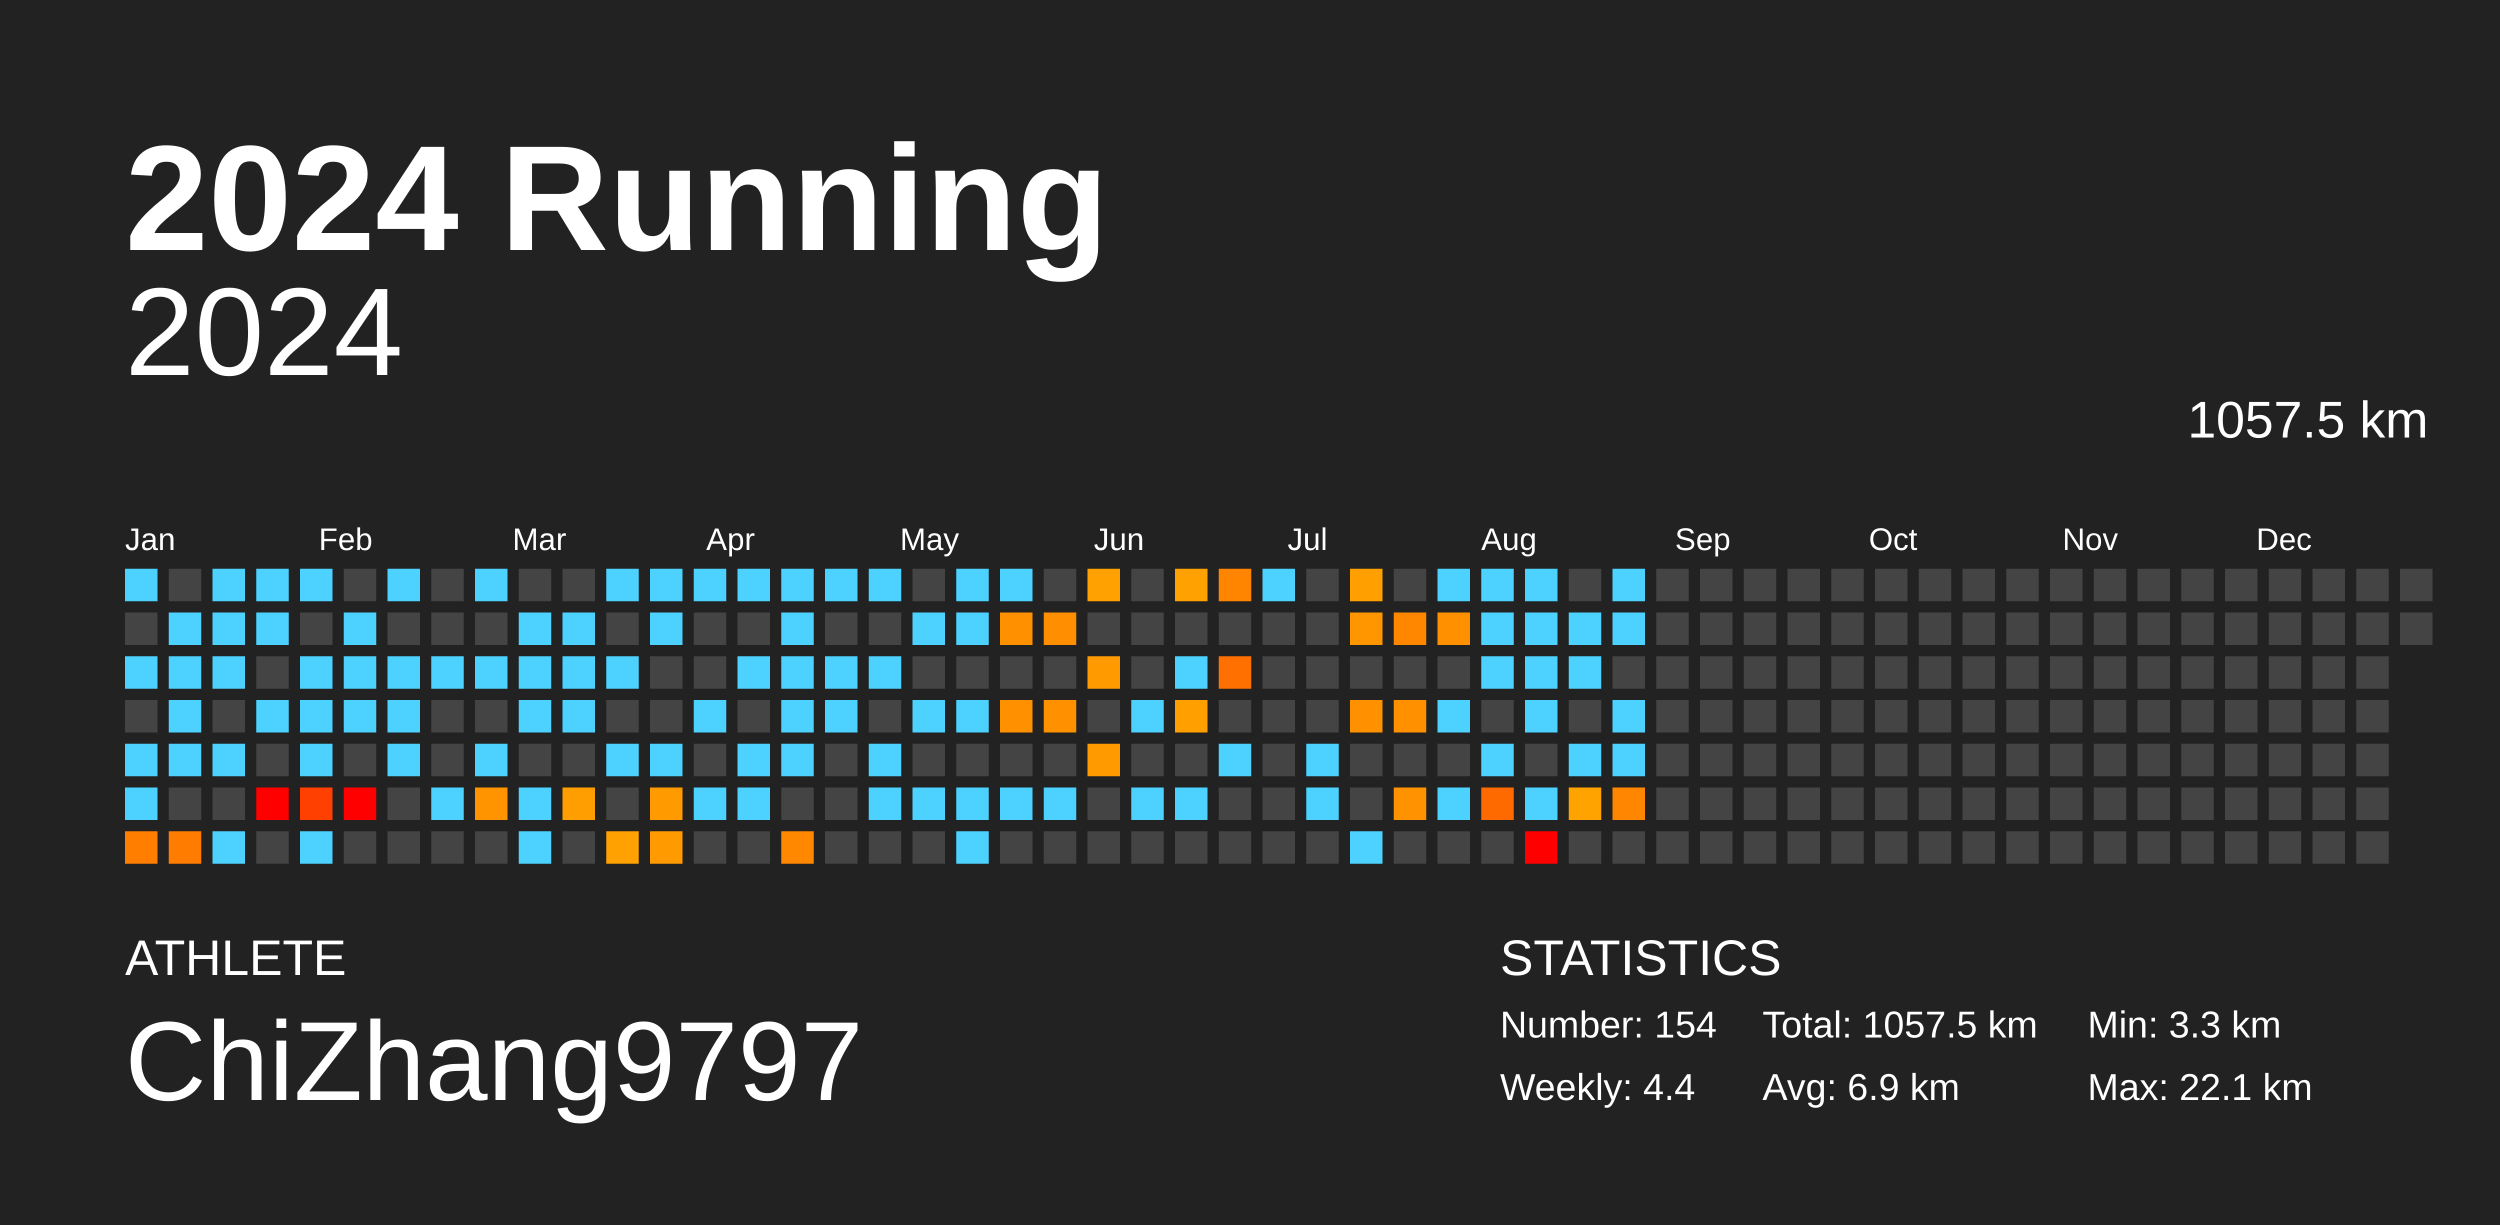
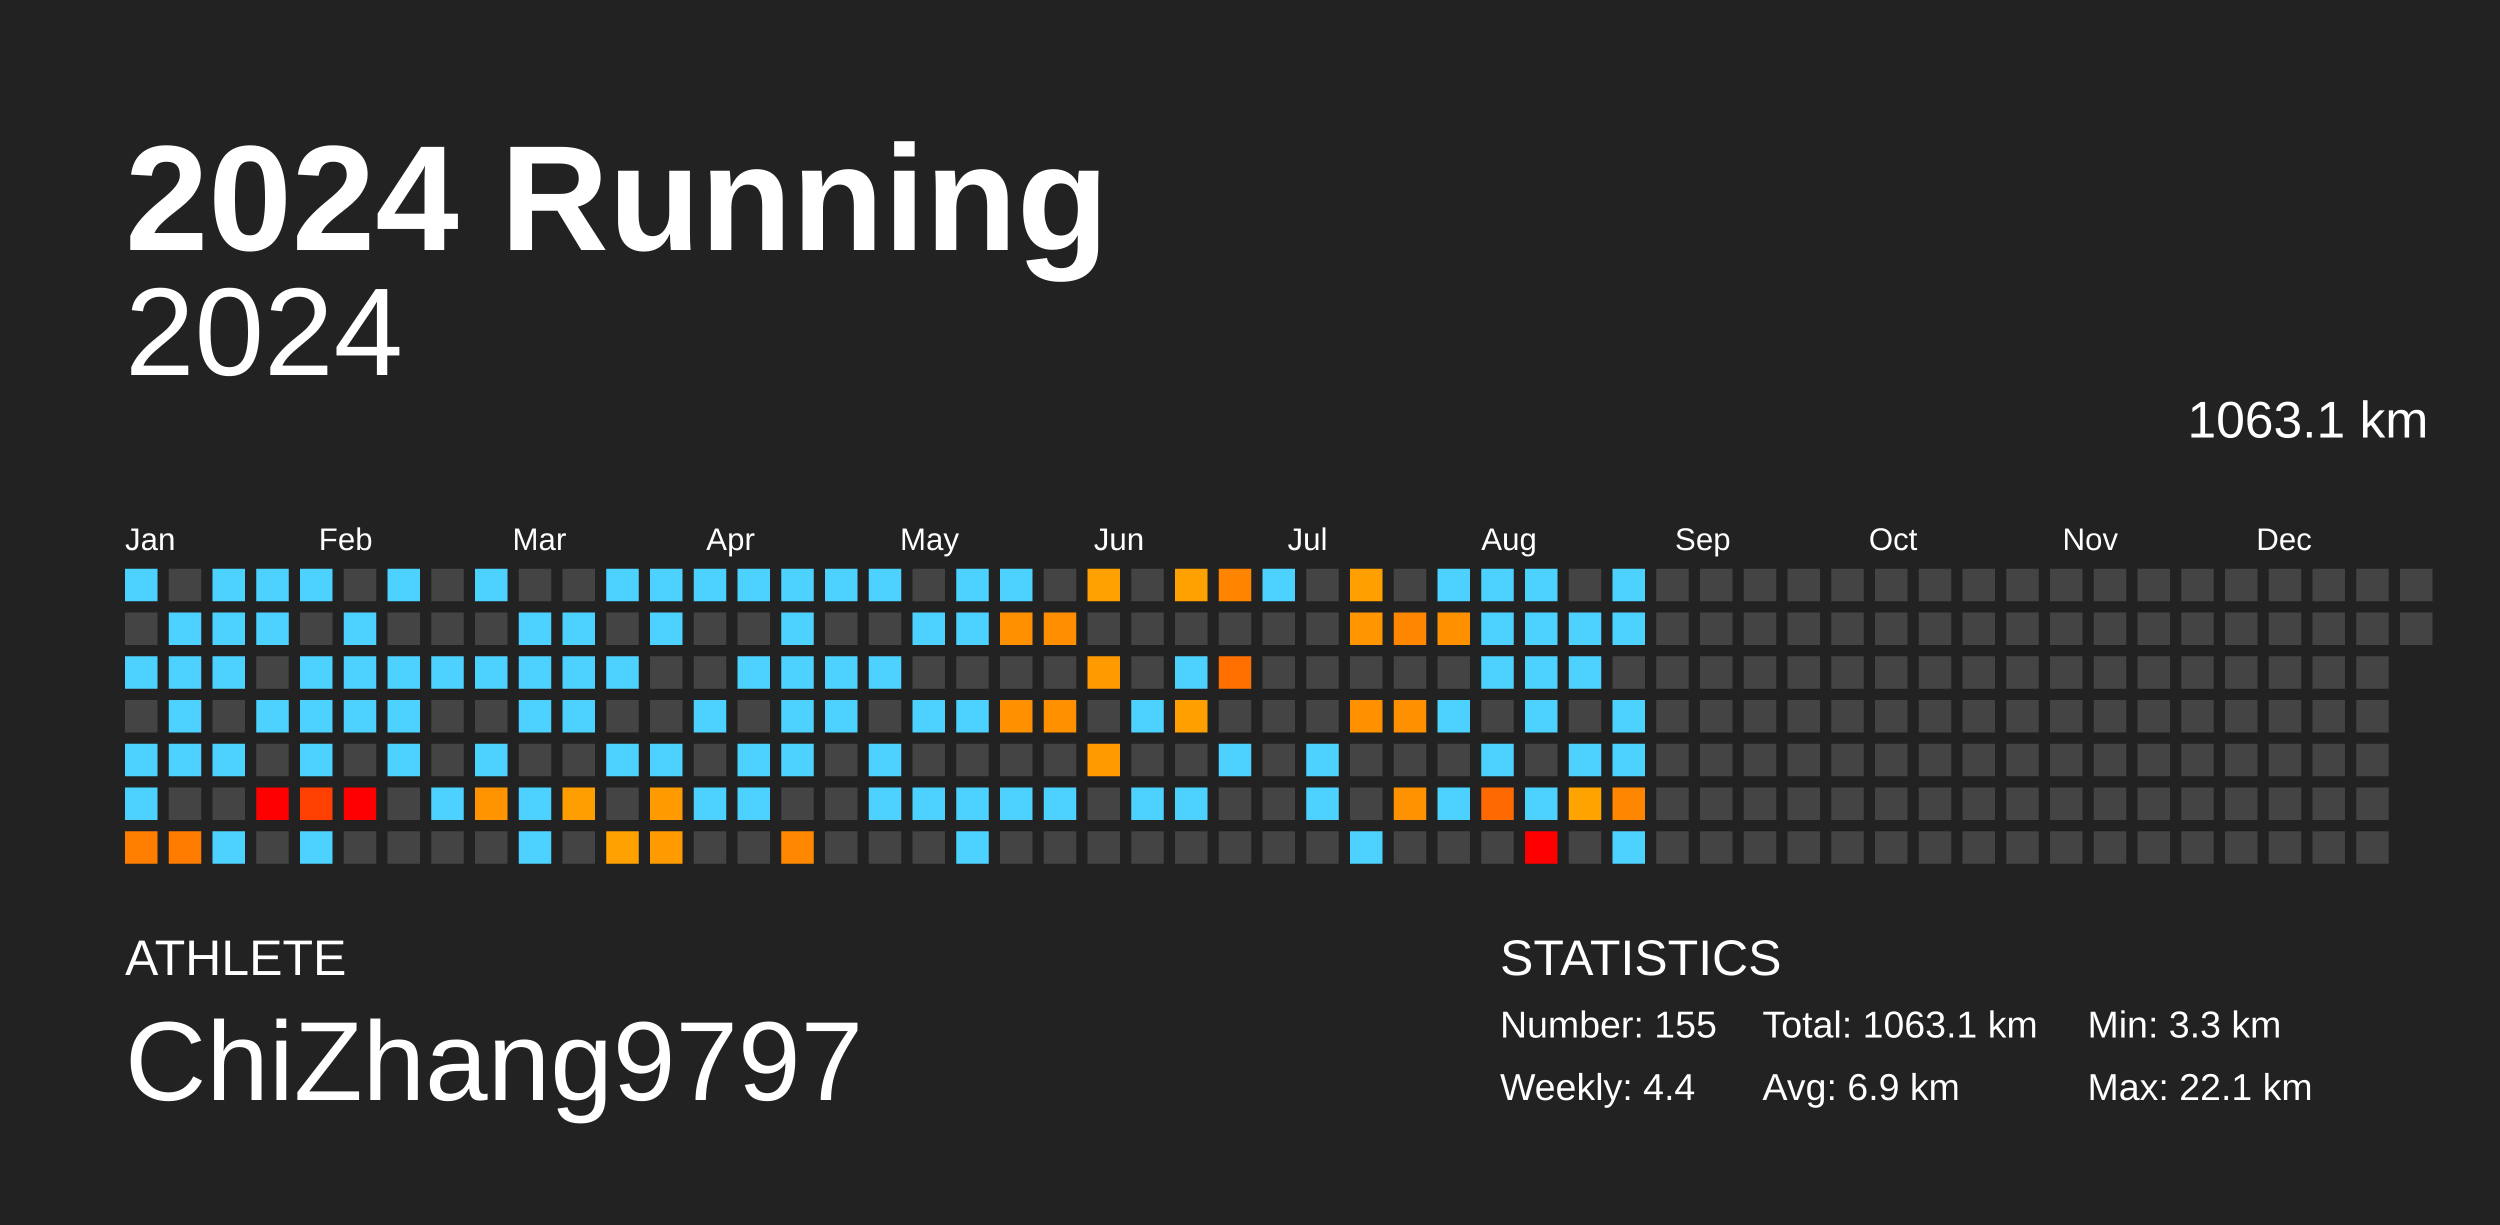
<svg xmlns="http://www.w3.org/2000/svg" baseProfile="full" height="98mm" version="1.1" viewBox="0,0,200,98" width="200mm">
  <defs />
  <rect fill="#222222" height="98" width="200" x="0" y="0" />
  <text fill="#FFFFFF" style="font-size:12px; font-family:Arial; font-weight:bold;" x="10" y="20">2024 Running</text>
  <text fill="#FFFFFF" style="font-size:4px; font-family:Arial" x="10" y="78">ATHLETE</text>
  <text fill="#FFFFFF" style="font-size:9px; font-family:Arial" x="10" y="88">ChiZhang9797</text>
  <text fill="#FFFFFF" style="font-size:4px; font-family:Arial" x="120" y="78">STATISTICS</text>
-   <text fill="#FFFFFF" style="font-size:3px; font-family:Arial" x="120" y="83">Number: 154</text>
+   <text fill="#FFFFFF" style="font-size:3px; font-family:Arial" x="120" y="83">Number: 155</text>
  <text fill="#FFFFFF" style="font-size:3px; font-family:Arial" x="120" y="88">Weekly: 4.4</text>
-   <text fill="#FFFFFF" style="font-size:3px; font-family:Arial" x="141" y="83">Total: 1057.5 km</text>
+   <text fill="#FFFFFF" style="font-size:3px; font-family:Arial" x="141" y="83">Total: 1063.1 km</text>
  <text fill="#FFFFFF" style="font-size:3px; font-family:Arial" x="141" y="88">Avg: 6.9 km</text>
  <text fill="#FFFFFF" style="font-size:3px; font-family:Arial" x="167" y="83">Min: 3.3 km</text>
  <text fill="#FFFFFF" style="font-size:3px; font-family:Arial" x="167" y="88">Max: 22.1 km</text>
  <text alignment-baseline="hanging" fill="#FFFFFF" style="font-size:10.0px; font-family:Arial;" x="10" y="30">2024</text>
-   <text alignment-baseline="hanging" fill="#FFFFFF" style="font-size:4.125px; font-family:Arial;" x="175" y="35">1057.5 km</text>
+   <text alignment-baseline="hanging" fill="#FFFFFF" style="font-size:4.125px; font-family:Arial;" x="175" y="35">1063.1 km</text>
  <text fill="#FFFFFF" style="font-size:2.5px; font-family:Arial" x="10.0" y="44">Jan</text>
  <text fill="#FFFFFF" style="font-size:2.5px; font-family:Arial" x="25.5" y="44">Feb</text>
  <text fill="#FFFFFF" style="font-size:2.5px; font-family:Arial" x="41.0" y="44">Mar</text>
  <text fill="#FFFFFF" style="font-size:2.5px; font-family:Arial" x="56.5" y="44">Apr</text>
  <text fill="#FFFFFF" style="font-size:2.5px; font-family:Arial" x="72.0" y="44">May</text>
  <text fill="#FFFFFF" style="font-size:2.5px; font-family:Arial" x="87.5" y="44">Jun</text>
  <text fill="#FFFFFF" style="font-size:2.5px; font-family:Arial" x="103.0" y="44">Jul</text>
  <text fill="#FFFFFF" style="font-size:2.5px; font-family:Arial" x="118.5" y="44">Aug</text>
  <text fill="#FFFFFF" style="font-size:2.5px; font-family:Arial" x="134.0" y="44">Sep</text>
  <text fill="#FFFFFF" style="font-size:2.5px; font-family:Arial" x="149.5" y="44">Oct</text>
  <text fill="#FFFFFF" style="font-size:2.5px; font-family:Arial" x="165.0" y="44">Nov</text>
  <text fill="#FFFFFF" style="font-size:2.5px; font-family:Arial" x="180.5" y="44">Dec</text>
  <rect fill="#4dd2ff" height="2.6" width="2.6" x="10.0" y="45.5" />
  <rect fill="#444444" height="2.6" width="2.6" x="10.0" y="49.0" />
  <rect fill="#4dd2ff" height="2.6" width="2.6" x="10.0" y="52.5" />
  <rect fill="#444444" height="2.6" width="2.6" x="10.0" y="56.0" />
  <rect fill="#4dd2ff" height="2.6" width="2.6" x="10.0" y="59.5" />
  <rect fill="#4dd2ff" height="2.6" width="2.6" x="10.0" y="63.0" />
  <rect fill="#ff7e00" height="2.6" width="2.6" x="10.0" y="66.5" />
  <rect fill="#444444" height="2.6" width="2.6" x="13.5" y="45.5" />
  <rect fill="#4dd2ff" height="2.6" width="2.6" x="13.5" y="49.0" />
  <rect fill="#4dd2ff" height="2.6" width="2.6" x="13.5" y="52.5" />
  <rect fill="#4dd2ff" height="2.6" width="2.6" x="13.5" y="56.0" />
  <rect fill="#4dd2ff" height="2.6" width="2.6" x="13.5" y="59.5" />
  <rect fill="#444444" height="2.6" width="2.6" x="13.5" y="63.0" />
  <rect fill="#ff7c00" height="2.6" width="2.6" x="13.5" y="66.5" />
  <rect fill="#4dd2ff" height="2.6" width="2.6" x="17.0" y="45.5" />
  <rect fill="#4dd2ff" height="2.6" width="2.6" x="17.0" y="49.0" />
  <rect fill="#4dd2ff" height="2.6" width="2.6" x="17.0" y="52.5" />
  <rect fill="#444444" height="2.6" width="2.6" x="17.0" y="56.0" />
  <rect fill="#4dd2ff" height="2.6" width="2.6" x="17.0" y="59.5" />
  <rect fill="#444444" height="2.6" width="2.6" x="17.0" y="63.0" />
  <rect fill="#4dd2ff" height="2.6" width="2.6" x="17.0" y="66.5" />
  <rect fill="#4dd2ff" height="2.6" width="2.6" x="20.5" y="45.5" />
  <rect fill="#4dd2ff" height="2.6" width="2.6" x="20.5" y="49.0" />
  <rect fill="#444444" height="2.6" width="2.6" x="20.5" y="52.5" />
  <rect fill="#4dd2ff" height="2.6" width="2.6" x="20.5" y="56.0" />
  <rect fill="#444444" height="2.6" width="2.6" x="20.5" y="59.5" />
  <rect fill="red" height="2.6" width="2.6" x="20.5" y="63.0" />
  <rect fill="#444444" height="2.6" width="2.6" x="20.5" y="66.5" />
  <rect fill="#4dd2ff" height="2.6" width="2.6" x="24.0" y="45.5" />
  <rect fill="#444444" height="2.6" width="2.6" x="24.0" y="49.0" />
  <rect fill="#4dd2ff" height="2.6" width="2.6" x="24.0" y="52.5" />
  <rect fill="#4dd2ff" height="2.6" width="2.6" x="24.0" y="56.0" />
  <rect fill="#4dd2ff" height="2.6" width="2.6" x="24.0" y="59.5" />
  <rect fill="#ff4000" height="2.6" width="2.6" x="24.0" y="63.0" />
  <rect fill="#4dd2ff" height="2.6" width="2.6" x="24.0" y="66.5" />
  <rect fill="#444444" height="2.6" width="2.6" x="27.5" y="45.5" />
  <rect fill="#4dd2ff" height="2.6" width="2.6" x="27.5" y="49.0" />
  <rect fill="#4dd2ff" height="2.6" width="2.6" x="27.5" y="52.5" />
  <rect fill="#4dd2ff" height="2.6" width="2.6" x="27.5" y="56.0" />
  <rect fill="#444444" height="2.6" width="2.6" x="27.5" y="59.5" />
  <rect fill="red" height="2.6" width="2.6" x="27.5" y="63.0" />
  <rect fill="#444444" height="2.6" width="2.6" x="27.5" y="66.5" />
  <rect fill="#4dd2ff" height="2.6" width="2.6" x="31.0" y="45.5" />
  <rect fill="#444444" height="2.6" width="2.6" x="31.0" y="49.0" />
  <rect fill="#4dd2ff" height="2.6" width="2.6" x="31.0" y="52.5" />
  <rect fill="#4dd2ff" height="2.6" width="2.6" x="31.0" y="56.0" />
  <rect fill="#4dd2ff" height="2.6" width="2.6" x="31.0" y="59.5" />
  <rect fill="#444444" height="2.6" width="2.6" x="31.0" y="63.0" />
  <rect fill="#444444" height="2.6" width="2.6" x="31.0" y="66.5" />
  <rect fill="#444444" height="2.6" width="2.6" x="34.5" y="45.5" />
  <rect fill="#444444" height="2.6" width="2.6" x="34.5" y="49.0" />
  <rect fill="#4dd2ff" height="2.6" width="2.6" x="34.5" y="52.5" />
  <rect fill="#444444" height="2.6" width="2.6" x="34.5" y="56.0" />
  <rect fill="#444444" height="2.6" width="2.6" x="34.5" y="59.5" />
  <rect fill="#4dd2ff" height="2.6" width="2.6" x="34.5" y="63.0" />
  <rect fill="#444444" height="2.6" width="2.6" x="34.5" y="66.5" />
  <rect fill="#4dd2ff" height="2.6" width="2.6" x="38.0" y="45.5" />
  <rect fill="#444444" height="2.6" width="2.6" x="38.0" y="49.0" />
  <rect fill="#4dd2ff" height="2.6" width="2.6" x="38.0" y="52.5" />
  <rect fill="#444444" height="2.6" width="2.6" x="38.0" y="56.0" />
  <rect fill="#4dd2ff" height="2.6" width="2.6" x="38.0" y="59.5" />
  <rect fill="#ff9300" height="2.6" width="2.6" x="38.0" y="63.0" />
  <rect fill="#444444" height="2.6" width="2.6" x="38.0" y="66.5" />
  <rect fill="#444444" height="2.6" width="2.6" x="41.5" y="45.5" />
  <rect fill="#4dd2ff" height="2.6" width="2.6" x="41.5" y="49.0" />
  <rect fill="#4dd2ff" height="2.6" width="2.6" x="41.5" y="52.5" />
  <rect fill="#4dd2ff" height="2.6" width="2.6" x="41.5" y="56.0" />
  <rect fill="#444444" height="2.6" width="2.6" x="41.5" y="59.5" />
  <rect fill="#4dd2ff" height="2.6" width="2.6" x="41.5" y="63.0" />
  <rect fill="#4dd2ff" height="2.6" width="2.6" x="41.5" y="66.5" />
  <rect fill="#444444" height="2.6" width="2.6" x="45.0" y="45.5" />
  <rect fill="#4dd2ff" height="2.6" width="2.6" x="45.0" y="49.0" />
  <rect fill="#4dd2ff" height="2.6" width="2.6" x="45.0" y="52.5" />
  <rect fill="#4dd2ff" height="2.6" width="2.6" x="45.0" y="56.0" />
  <rect fill="#444444" height="2.6" width="2.6" x="45.0" y="59.5" />
  <rect fill="#ff9e00" height="2.6" width="2.6" x="45.0" y="63.0" />
  <rect fill="#444444" height="2.6" width="2.6" x="45.0" y="66.5" />
  <rect fill="#4dd2ff" height="2.6" width="2.6" x="48.5" y="45.5" />
  <rect fill="#444444" height="2.6" width="2.6" x="48.5" y="49.0" />
  <rect fill="#4dd2ff" height="2.6" width="2.6" x="48.5" y="52.5" />
  <rect fill="#444444" height="2.6" width="2.6" x="48.5" y="56.0" />
  <rect fill="#4dd2ff" height="2.6" width="2.6" x="48.5" y="59.5" />
  <rect fill="#444444" height="2.6" width="2.6" x="48.5" y="63.0" />
  <rect fill="#ffa100" height="2.6" width="2.6" x="48.5" y="66.5" />
  <rect fill="#4dd2ff" height="2.6" width="2.6" x="52.0" y="45.5" />
  <rect fill="#4dd2ff" height="2.6" width="2.6" x="52.0" y="49.0" />
  <rect fill="#444444" height="2.6" width="2.6" x="52.0" y="52.5" />
  <rect fill="#444444" height="2.6" width="2.6" x="52.0" y="56.0" />
  <rect fill="#4dd2ff" height="2.6" width="2.6" x="52.0" y="59.5" />
  <rect fill="#ff9b00" height="2.6" width="2.6" x="52.0" y="63.0" />
  <rect fill="#ff9b00" height="2.6" width="2.6" x="52.0" y="66.5" />
  <rect fill="#4dd2ff" height="2.6" width="2.6" x="55.5" y="45.5" />
  <rect fill="#444444" height="2.6" width="2.6" x="55.5" y="49.0" />
  <rect fill="#444444" height="2.6" width="2.6" x="55.5" y="52.5" />
  <rect fill="#4dd2ff" height="2.6" width="2.6" x="55.5" y="56.0" />
  <rect fill="#444444" height="2.6" width="2.6" x="55.5" y="59.5" />
  <rect fill="#4dd2ff" height="2.6" width="2.6" x="55.5" y="63.0" />
  <rect fill="#444444" height="2.6" width="2.6" x="55.5" y="66.5" />
  <rect fill="#4dd2ff" height="2.6" width="2.6" x="59.0" y="45.5" />
  <rect fill="#444444" height="2.6" width="2.6" x="59.0" y="49.0" />
  <rect fill="#4dd2ff" height="2.6" width="2.6" x="59.0" y="52.5" />
  <rect fill="#444444" height="2.6" width="2.6" x="59.0" y="56.0" />
  <rect fill="#4dd2ff" height="2.6" width="2.6" x="59.0" y="59.5" />
  <rect fill="#4dd2ff" height="2.6" width="2.6" x="59.0" y="63.0" />
  <rect fill="#444444" height="2.6" width="2.6" x="59.0" y="66.5" />
  <rect fill="#4dd2ff" height="2.6" width="2.6" x="62.5" y="45.5" />
  <rect fill="#4dd2ff" height="2.6" width="2.6" x="62.5" y="49.0" />
  <rect fill="#4dd2ff" height="2.6" width="2.6" x="62.5" y="52.5" />
  <rect fill="#4dd2ff" height="2.6" width="2.6" x="62.5" y="56.0" />
  <rect fill="#4dd2ff" height="2.6" width="2.6" x="62.5" y="59.5" />
  <rect fill="#444444" height="2.6" width="2.6" x="62.5" y="63.0" />
  <rect fill="#ff8800" height="2.6" width="2.6" x="62.5" y="66.5" />
  <rect fill="#4dd2ff" height="2.6" width="2.6" x="66.0" y="45.5" />
  <rect fill="#444444" height="2.6" width="2.6" x="66.0" y="49.0" />
  <rect fill="#4dd2ff" height="2.6" width="2.6" x="66.0" y="52.5" />
  <rect fill="#4dd2ff" height="2.6" width="2.6" x="66.0" y="56.0" />
  <rect fill="#444444" height="2.6" width="2.6" x="66.0" y="59.5" />
  <rect fill="#444444" height="2.6" width="2.6" x="66.0" y="63.0" />
  <rect fill="#444444" height="2.6" width="2.6" x="66.0" y="66.5" />
  <rect fill="#4dd2ff" height="2.6" width="2.6" x="69.5" y="45.5" />
  <rect fill="#444444" height="2.6" width="2.6" x="69.5" y="49.0" />
  <rect fill="#4dd2ff" height="2.6" width="2.6" x="69.5" y="52.5" />
  <rect fill="#444444" height="2.6" width="2.6" x="69.5" y="56.0" />
  <rect fill="#4dd2ff" height="2.6" width="2.6" x="69.5" y="59.5" />
  <rect fill="#4dd2ff" height="2.6" width="2.6" x="69.5" y="63.0" />
  <rect fill="#444444" height="2.6" width="2.6" x="69.5" y="66.5" />
  <rect fill="#444444" height="2.6" width="2.6" x="73.0" y="45.5" />
  <rect fill="#4dd2ff" height="2.6" width="2.6" x="73.0" y="49.0" />
  <rect fill="#444444" height="2.6" width="2.6" x="73.0" y="52.5" />
  <rect fill="#4dd2ff" height="2.6" width="2.6" x="73.0" y="56.0" />
  <rect fill="#444444" height="2.6" width="2.6" x="73.0" y="59.5" />
  <rect fill="#4dd2ff" height="2.6" width="2.6" x="73.0" y="63.0" />
  <rect fill="#444444" height="2.6" width="2.6" x="73.0" y="66.5" />
  <rect fill="#4dd2ff" height="2.6" width="2.6" x="76.5" y="45.5" />
  <rect fill="#4dd2ff" height="2.6" width="2.6" x="76.5" y="49.0" />
  <rect fill="#444444" height="2.6" width="2.6" x="76.5" y="52.5" />
  <rect fill="#4dd2ff" height="2.6" width="2.6" x="76.5" y="56.0" />
  <rect fill="#444444" height="2.6" width="2.6" x="76.5" y="59.5" />
  <rect fill="#4dd2ff" height="2.6" width="2.6" x="76.5" y="63.0" />
  <rect fill="#4dd2ff" height="2.6" width="2.6" x="76.5" y="66.5" />
  <rect fill="#4dd2ff" height="2.6" width="2.6" x="80.0" y="45.5" />
  <rect fill="#ff9000" height="2.6" width="2.6" x="80.0" y="49.0" />
  <rect fill="#444444" height="2.6" width="2.6" x="80.0" y="52.5" />
  <rect fill="#ff9000" height="2.6" width="2.6" x="80.0" y="56.0" />
  <rect fill="#444444" height="2.6" width="2.6" x="80.0" y="59.5" />
  <rect fill="#4dd2ff" height="2.6" width="2.6" x="80.0" y="63.0" />
  <rect fill="#444444" height="2.6" width="2.6" x="80.0" y="66.5" />
  <rect fill="#444444" height="2.6" width="2.6" x="83.5" y="45.5" />
  <rect fill="#ff8e00" height="2.6" width="2.6" x="83.5" y="49.0" />
  <rect fill="#444444" height="2.6" width="2.6" x="83.5" y="52.5" />
  <rect fill="#ff9100" height="2.6" width="2.6" x="83.5" y="56.0" />
  <rect fill="#444444" height="2.6" width="2.6" x="83.5" y="59.5" />
  <rect fill="#4dd2ff" height="2.6" width="2.6" x="83.5" y="63.0" />
  <rect fill="#444444" height="2.6" width="2.6" x="83.5" y="66.5" />
  <rect fill="#ffa100" height="2.6" width="2.6" x="87.0" y="45.5" />
  <rect fill="#444444" height="2.6" width="2.6" x="87.0" y="49.0" />
  <rect fill="#ff9b00" height="2.6" width="2.6" x="87.0" y="52.5" />
  <rect fill="#444444" height="2.6" width="2.6" x="87.0" y="56.0" />
  <rect fill="#ff9b00" height="2.6" width="2.6" x="87.0" y="59.5" />
  <rect fill="#444444" height="2.6" width="2.6" x="87.0" y="63.0" />
  <rect fill="#444444" height="2.6" width="2.6" x="87.0" y="66.5" />
  <rect fill="#444444" height="2.6" width="2.6" x="90.5" y="45.5" />
  <rect fill="#444444" height="2.6" width="2.6" x="90.5" y="49.0" />
  <rect fill="#444444" height="2.6" width="2.6" x="90.5" y="52.5" />
  <rect fill="#4dd2ff" height="2.6" width="2.6" x="90.5" y="56.0" />
  <rect fill="#444444" height="2.6" width="2.6" x="90.5" y="59.5" />
  <rect fill="#4dd2ff" height="2.6" width="2.6" x="90.5" y="63.0" />
  <rect fill="#444444" height="2.6" width="2.6" x="90.5" y="66.5" />
  <rect fill="#ffa100" height="2.6" width="2.6" x="94.0" y="45.5" />
  <rect fill="#444444" height="2.6" width="2.6" x="94.0" y="49.0" />
  <rect fill="#4dd2ff" height="2.6" width="2.6" x="94.0" y="52.5" />
  <rect fill="#ffa000" height="2.6" width="2.6" x="94.0" y="56.0" />
  <rect fill="#444444" height="2.6" width="2.6" x="94.0" y="59.5" />
  <rect fill="#4dd2ff" height="2.6" width="2.6" x="94.0" y="63.0" />
  <rect fill="#444444" height="2.6" width="2.6" x="94.0" y="66.5" />
  <rect fill="#ff8500" height="2.6" width="2.6" x="97.5" y="45.5" />
  <rect fill="#444444" height="2.6" width="2.6" x="97.5" y="49.0" />
  <rect fill="#ff7000" height="2.6" width="2.6" x="97.5" y="52.5" />
  <rect fill="#444444" height="2.6" width="2.6" x="97.5" y="56.0" />
  <rect fill="#4dd2ff" height="2.6" width="2.6" x="97.5" y="59.5" />
  <rect fill="#444444" height="2.6" width="2.6" x="97.5" y="63.0" />
  <rect fill="#444444" height="2.6" width="2.6" x="97.5" y="66.5" />
  <rect fill="#4dd2ff" height="2.6" width="2.6" x="101.0" y="45.5" />
  <rect fill="#444444" height="2.6" width="2.6" x="101.0" y="49.0" />
  <rect fill="#444444" height="2.6" width="2.6" x="101.0" y="52.5" />
  <rect fill="#444444" height="2.6" width="2.6" x="101.0" y="56.0" />
  <rect fill="#444444" height="2.6" width="2.6" x="101.0" y="59.5" />
  <rect fill="#444444" height="2.6" width="2.6" x="101.0" y="63.0" />
  <rect fill="#444444" height="2.6" width="2.6" x="101.0" y="66.5" />
  <rect fill="#444444" height="2.6" width="2.6" x="104.5" y="45.5" />
  <rect fill="#444444" height="2.6" width="2.6" x="104.5" y="49.0" />
  <rect fill="#444444" height="2.6" width="2.6" x="104.5" y="52.5" />
  <rect fill="#444444" height="2.6" width="2.6" x="104.5" y="56.0" />
  <rect fill="#4dd2ff" height="2.6" width="2.6" x="104.5" y="59.5" />
  <rect fill="#4dd2ff" height="2.6" width="2.6" x="104.5" y="63.0" />
  <rect fill="#444444" height="2.6" width="2.6" x="104.5" y="66.5" />
  <rect fill="#ffa000" height="2.6" width="2.6" x="108.0" y="45.5" />
  <rect fill="#ff9600" height="2.6" width="2.6" x="108.0" y="49.0" />
  <rect fill="#444444" height="2.6" width="2.6" x="108.0" y="52.5" />
  <rect fill="#ff9100" height="2.6" width="2.6" x="108.0" y="56.0" />
  <rect fill="#444444" height="2.6" width="2.6" x="108.0" y="59.5" />
  <rect fill="#444444" height="2.6" width="2.6" x="108.0" y="63.0" />
  <rect fill="#4dd2ff" height="2.6" width="2.6" x="108.0" y="66.5" />
  <rect fill="#444444" height="2.6" width="2.6" x="111.5" y="45.5" />
  <rect fill="#ff8700" height="2.6" width="2.6" x="111.5" y="49.0" />
  <rect fill="#444444" height="2.6" width="2.6" x="111.5" y="52.5" />
  <rect fill="#ff9000" height="2.6" width="2.6" x="111.5" y="56.0" />
  <rect fill="#444444" height="2.6" width="2.6" x="111.5" y="59.5" />
  <rect fill="#ff9200" height="2.6" width="2.6" x="111.5" y="63.0" />
  <rect fill="#444444" height="2.6" width="2.6" x="111.5" y="66.5" />
  <rect fill="#4dd2ff" height="2.6" width="2.6" x="115.0" y="45.5" />
  <rect fill="#ff9100" height="2.6" width="2.6" x="115.0" y="49.0" />
  <rect fill="#444444" height="2.6" width="2.6" x="115.0" y="52.5" />
  <rect fill="#4dd2ff" height="2.6" width="2.6" x="115.0" y="56.0" />
  <rect fill="#444444" height="2.6" width="2.6" x="115.0" y="59.5" />
  <rect fill="#4dd2ff" height="2.6" width="2.6" x="115.0" y="63.0" />
  <rect fill="#444444" height="2.6" width="2.6" x="115.0" y="66.5" />
  <rect fill="#4dd2ff" height="2.6" width="2.6" x="118.5" y="45.5" />
  <rect fill="#4dd2ff" height="2.6" width="2.6" x="118.5" y="49.0" />
  <rect fill="#4dd2ff" height="2.6" width="2.6" x="118.5" y="52.5" />
  <rect fill="#444444" height="2.6" width="2.6" x="118.5" y="56.0" />
  <rect fill="#4dd2ff" height="2.6" width="2.6" x="118.5" y="59.5" />
  <rect fill="#ff6a00" height="2.6" width="2.6" x="118.5" y="63.0" />
  <rect fill="#444444" height="2.6" width="2.6" x="118.5" y="66.5" />
  <rect fill="#4dd2ff" height="2.6" width="2.6" x="122.0" y="45.5" />
  <rect fill="#4dd2ff" height="2.6" width="2.6" x="122.0" y="49.0" />
  <rect fill="#4dd2ff" height="2.6" width="2.6" x="122.0" y="52.5" />
  <rect fill="#4dd2ff" height="2.6" width="2.6" x="122.0" y="56.0" />
  <rect fill="#444444" height="2.6" width="2.6" x="122.0" y="59.5" />
  <rect fill="#4dd2ff" height="2.6" width="2.6" x="122.0" y="63.0" />
  <rect fill="red" height="2.6" width="2.6" x="122.0" y="66.5" />
  <rect fill="#444444" height="2.6" width="2.6" x="125.5" y="45.5" />
  <rect fill="#4dd2ff" height="2.6" width="2.6" x="125.5" y="49.0" />
  <rect fill="#4dd2ff" height="2.6" width="2.6" x="125.5" y="52.5" />
  <rect fill="#444444" height="2.6" width="2.6" x="125.5" y="56.0" />
  <rect fill="#4dd2ff" height="2.6" width="2.6" x="125.5" y="59.5" />
  <rect fill="#ffa300" height="2.6" width="2.6" x="125.5" y="63.0" />
  <rect fill="#444444" height="2.6" width="2.6" x="125.5" y="66.5" />
  <rect fill="#4dd2ff" height="2.6" width="2.6" x="129.0" y="45.5" />
  <rect fill="#4dd2ff" height="2.6" width="2.6" x="129.0" y="49.0" />
  <rect fill="#444444" height="2.6" width="2.6" x="129.0" y="52.5" />
  <rect fill="#4dd2ff" height="2.6" width="2.6" x="129.0" y="56.0" />
  <rect fill="#4dd2ff" height="2.6" width="2.6" x="129.0" y="59.5" />
  <rect fill="#ff8600" height="2.6" width="2.6" x="129.0" y="63.0" />
-   <rect fill="#444444" height="2.6" width="2.6" x="129.0" y="66.5" />
+   <rect fill="#4dd2ff" height="2.6" width="2.6" x="129.0" y="66.5" />
  <rect fill="#444444" height="2.6" width="2.6" x="132.5" y="45.5" />
  <rect fill="#444444" height="2.6" width="2.6" x="132.5" y="49.0" />
  <rect fill="#444444" height="2.6" width="2.6" x="132.5" y="52.5" />
  <rect fill="#444444" height="2.6" width="2.6" x="132.5" y="56.0" />
  <rect fill="#444444" height="2.6" width="2.6" x="132.5" y="59.5" />
  <rect fill="#444444" height="2.6" width="2.6" x="132.5" y="63.0" />
  <rect fill="#444444" height="2.6" width="2.6" x="132.5" y="66.5" />
  <rect fill="#444444" height="2.6" width="2.6" x="136.0" y="45.5" />
  <rect fill="#444444" height="2.6" width="2.6" x="136.0" y="49.0" />
  <rect fill="#444444" height="2.6" width="2.6" x="136.0" y="52.5" />
  <rect fill="#444444" height="2.6" width="2.6" x="136.0" y="56.0" />
  <rect fill="#444444" height="2.6" width="2.6" x="136.0" y="59.5" />
  <rect fill="#444444" height="2.6" width="2.6" x="136.0" y="63.0" />
  <rect fill="#444444" height="2.6" width="2.6" x="136.0" y="66.5" />
  <rect fill="#444444" height="2.6" width="2.6" x="139.5" y="45.5" />
  <rect fill="#444444" height="2.6" width="2.6" x="139.5" y="49.0" />
  <rect fill="#444444" height="2.6" width="2.6" x="139.5" y="52.5" />
  <rect fill="#444444" height="2.6" width="2.6" x="139.5" y="56.0" />
  <rect fill="#444444" height="2.6" width="2.6" x="139.5" y="59.5" />
  <rect fill="#444444" height="2.6" width="2.6" x="139.5" y="63.0" />
  <rect fill="#444444" height="2.6" width="2.6" x="139.5" y="66.5" />
  <rect fill="#444444" height="2.6" width="2.6" x="143.0" y="45.5" />
  <rect fill="#444444" height="2.6" width="2.6" x="143.0" y="49.0" />
  <rect fill="#444444" height="2.6" width="2.6" x="143.0" y="52.5" />
  <rect fill="#444444" height="2.6" width="2.6" x="143.0" y="56.0" />
  <rect fill="#444444" height="2.6" width="2.6" x="143.0" y="59.5" />
  <rect fill="#444444" height="2.6" width="2.6" x="143.0" y="63.0" />
  <rect fill="#444444" height="2.6" width="2.6" x="143.0" y="66.5" />
  <rect fill="#444444" height="2.6" width="2.6" x="146.5" y="45.5" />
  <rect fill="#444444" height="2.6" width="2.6" x="146.5" y="49.0" />
  <rect fill="#444444" height="2.6" width="2.6" x="146.5" y="52.5" />
  <rect fill="#444444" height="2.6" width="2.6" x="146.5" y="56.0" />
  <rect fill="#444444" height="2.6" width="2.6" x="146.5" y="59.5" />
  <rect fill="#444444" height="2.6" width="2.6" x="146.5" y="63.0" />
  <rect fill="#444444" height="2.6" width="2.6" x="146.5" y="66.5" />
  <rect fill="#444444" height="2.6" width="2.6" x="150.0" y="45.5" />
  <rect fill="#444444" height="2.6" width="2.6" x="150.0" y="49.0" />
  <rect fill="#444444" height="2.6" width="2.6" x="150.0" y="52.5" />
  <rect fill="#444444" height="2.6" width="2.6" x="150.0" y="56.0" />
  <rect fill="#444444" height="2.6" width="2.6" x="150.0" y="59.5" />
  <rect fill="#444444" height="2.6" width="2.6" x="150.0" y="63.0" />
  <rect fill="#444444" height="2.6" width="2.6" x="150.0" y="66.5" />
  <rect fill="#444444" height="2.6" width="2.6" x="153.5" y="45.5" />
  <rect fill="#444444" height="2.6" width="2.6" x="153.5" y="49.0" />
  <rect fill="#444444" height="2.6" width="2.6" x="153.5" y="52.5" />
  <rect fill="#444444" height="2.6" width="2.6" x="153.5" y="56.0" />
  <rect fill="#444444" height="2.6" width="2.6" x="153.5" y="59.5" />
  <rect fill="#444444" height="2.6" width="2.6" x="153.5" y="63.0" />
  <rect fill="#444444" height="2.6" width="2.6" x="153.5" y="66.5" />
  <rect fill="#444444" height="2.6" width="2.6" x="157.0" y="45.5" />
  <rect fill="#444444" height="2.6" width="2.6" x="157.0" y="49.0" />
  <rect fill="#444444" height="2.6" width="2.6" x="157.0" y="52.5" />
  <rect fill="#444444" height="2.6" width="2.6" x="157.0" y="56.0" />
  <rect fill="#444444" height="2.6" width="2.6" x="157.0" y="59.5" />
  <rect fill="#444444" height="2.6" width="2.6" x="157.0" y="63.0" />
  <rect fill="#444444" height="2.6" width="2.6" x="157.0" y="66.5" />
  <rect fill="#444444" height="2.6" width="2.6" x="160.5" y="45.5" />
  <rect fill="#444444" height="2.6" width="2.6" x="160.5" y="49.0" />
  <rect fill="#444444" height="2.6" width="2.6" x="160.5" y="52.5" />
  <rect fill="#444444" height="2.6" width="2.6" x="160.5" y="56.0" />
  <rect fill="#444444" height="2.6" width="2.6" x="160.5" y="59.5" />
  <rect fill="#444444" height="2.6" width="2.6" x="160.5" y="63.0" />
  <rect fill="#444444" height="2.6" width="2.6" x="160.5" y="66.5" />
  <rect fill="#444444" height="2.6" width="2.6" x="164.0" y="45.5" />
  <rect fill="#444444" height="2.6" width="2.6" x="164.0" y="49.0" />
  <rect fill="#444444" height="2.6" width="2.6" x="164.0" y="52.5" />
  <rect fill="#444444" height="2.6" width="2.6" x="164.0" y="56.0" />
  <rect fill="#444444" height="2.6" width="2.6" x="164.0" y="59.5" />
  <rect fill="#444444" height="2.6" width="2.6" x="164.0" y="63.0" />
  <rect fill="#444444" height="2.6" width="2.6" x="164.0" y="66.5" />
  <rect fill="#444444" height="2.6" width="2.6" x="167.5" y="45.5" />
  <rect fill="#444444" height="2.6" width="2.6" x="167.5" y="49.0" />
  <rect fill="#444444" height="2.6" width="2.6" x="167.5" y="52.5" />
  <rect fill="#444444" height="2.6" width="2.6" x="167.5" y="56.0" />
  <rect fill="#444444" height="2.6" width="2.6" x="167.5" y="59.5" />
  <rect fill="#444444" height="2.6" width="2.6" x="167.5" y="63.0" />
  <rect fill="#444444" height="2.6" width="2.6" x="167.5" y="66.5" />
  <rect fill="#444444" height="2.6" width="2.6" x="171.0" y="45.5" />
  <rect fill="#444444" height="2.6" width="2.6" x="171.0" y="49.0" />
  <rect fill="#444444" height="2.6" width="2.6" x="171.0" y="52.5" />
  <rect fill="#444444" height="2.6" width="2.6" x="171.0" y="56.0" />
  <rect fill="#444444" height="2.6" width="2.6" x="171.0" y="59.5" />
  <rect fill="#444444" height="2.6" width="2.6" x="171.0" y="63.0" />
  <rect fill="#444444" height="2.6" width="2.6" x="171.0" y="66.5" />
  <rect fill="#444444" height="2.6" width="2.6" x="174.5" y="45.5" />
  <rect fill="#444444" height="2.6" width="2.6" x="174.5" y="49.0" />
  <rect fill="#444444" height="2.6" width="2.6" x="174.5" y="52.5" />
  <rect fill="#444444" height="2.6" width="2.6" x="174.5" y="56.0" />
  <rect fill="#444444" height="2.6" width="2.6" x="174.5" y="59.5" />
  <rect fill="#444444" height="2.6" width="2.6" x="174.5" y="63.0" />
  <rect fill="#444444" height="2.6" width="2.6" x="174.5" y="66.5" />
  <rect fill="#444444" height="2.6" width="2.6" x="178.0" y="45.5" />
  <rect fill="#444444" height="2.6" width="2.6" x="178.0" y="49.0" />
  <rect fill="#444444" height="2.6" width="2.6" x="178.0" y="52.5" />
  <rect fill="#444444" height="2.6" width="2.6" x="178.0" y="56.0" />
  <rect fill="#444444" height="2.6" width="2.6" x="178.0" y="59.5" />
  <rect fill="#444444" height="2.6" width="2.6" x="178.0" y="63.0" />
  <rect fill="#444444" height="2.6" width="2.6" x="178.0" y="66.5" />
  <rect fill="#444444" height="2.6" width="2.6" x="181.5" y="45.5" />
  <rect fill="#444444" height="2.6" width="2.6" x="181.5" y="49.0" />
  <rect fill="#444444" height="2.6" width="2.6" x="181.5" y="52.5" />
  <rect fill="#444444" height="2.6" width="2.6" x="181.5" y="56.0" />
  <rect fill="#444444" height="2.6" width="2.6" x="181.5" y="59.5" />
  <rect fill="#444444" height="2.6" width="2.6" x="181.5" y="63.0" />
  <rect fill="#444444" height="2.6" width="2.6" x="181.5" y="66.5" />
  <rect fill="#444444" height="2.6" width="2.6" x="185.0" y="45.5" />
  <rect fill="#444444" height="2.6" width="2.6" x="185.0" y="49.0" />
  <rect fill="#444444" height="2.6" width="2.6" x="185.0" y="52.5" />
  <rect fill="#444444" height="2.6" width="2.6" x="185.0" y="56.0" />
  <rect fill="#444444" height="2.6" width="2.6" x="185.0" y="59.5" />
  <rect fill="#444444" height="2.6" width="2.6" x="185.0" y="63.0" />
  <rect fill="#444444" height="2.6" width="2.6" x="185.0" y="66.5" />
  <rect fill="#444444" height="2.6" width="2.6" x="188.5" y="45.5" />
  <rect fill="#444444" height="2.6" width="2.6" x="188.5" y="49.0" />
  <rect fill="#444444" height="2.6" width="2.6" x="188.5" y="52.5" />
  <rect fill="#444444" height="2.6" width="2.6" x="188.5" y="56.0" />
  <rect fill="#444444" height="2.6" width="2.6" x="188.5" y="59.5" />
  <rect fill="#444444" height="2.6" width="2.6" x="188.5" y="63.0" />
  <rect fill="#444444" height="2.6" width="2.6" x="188.5" y="66.5" />
  <rect fill="#444444" height="2.6" width="2.6" x="192.0" y="45.5" />
  <rect fill="#444444" height="2.6" width="2.6" x="192.0" y="49.0" />
</svg>
